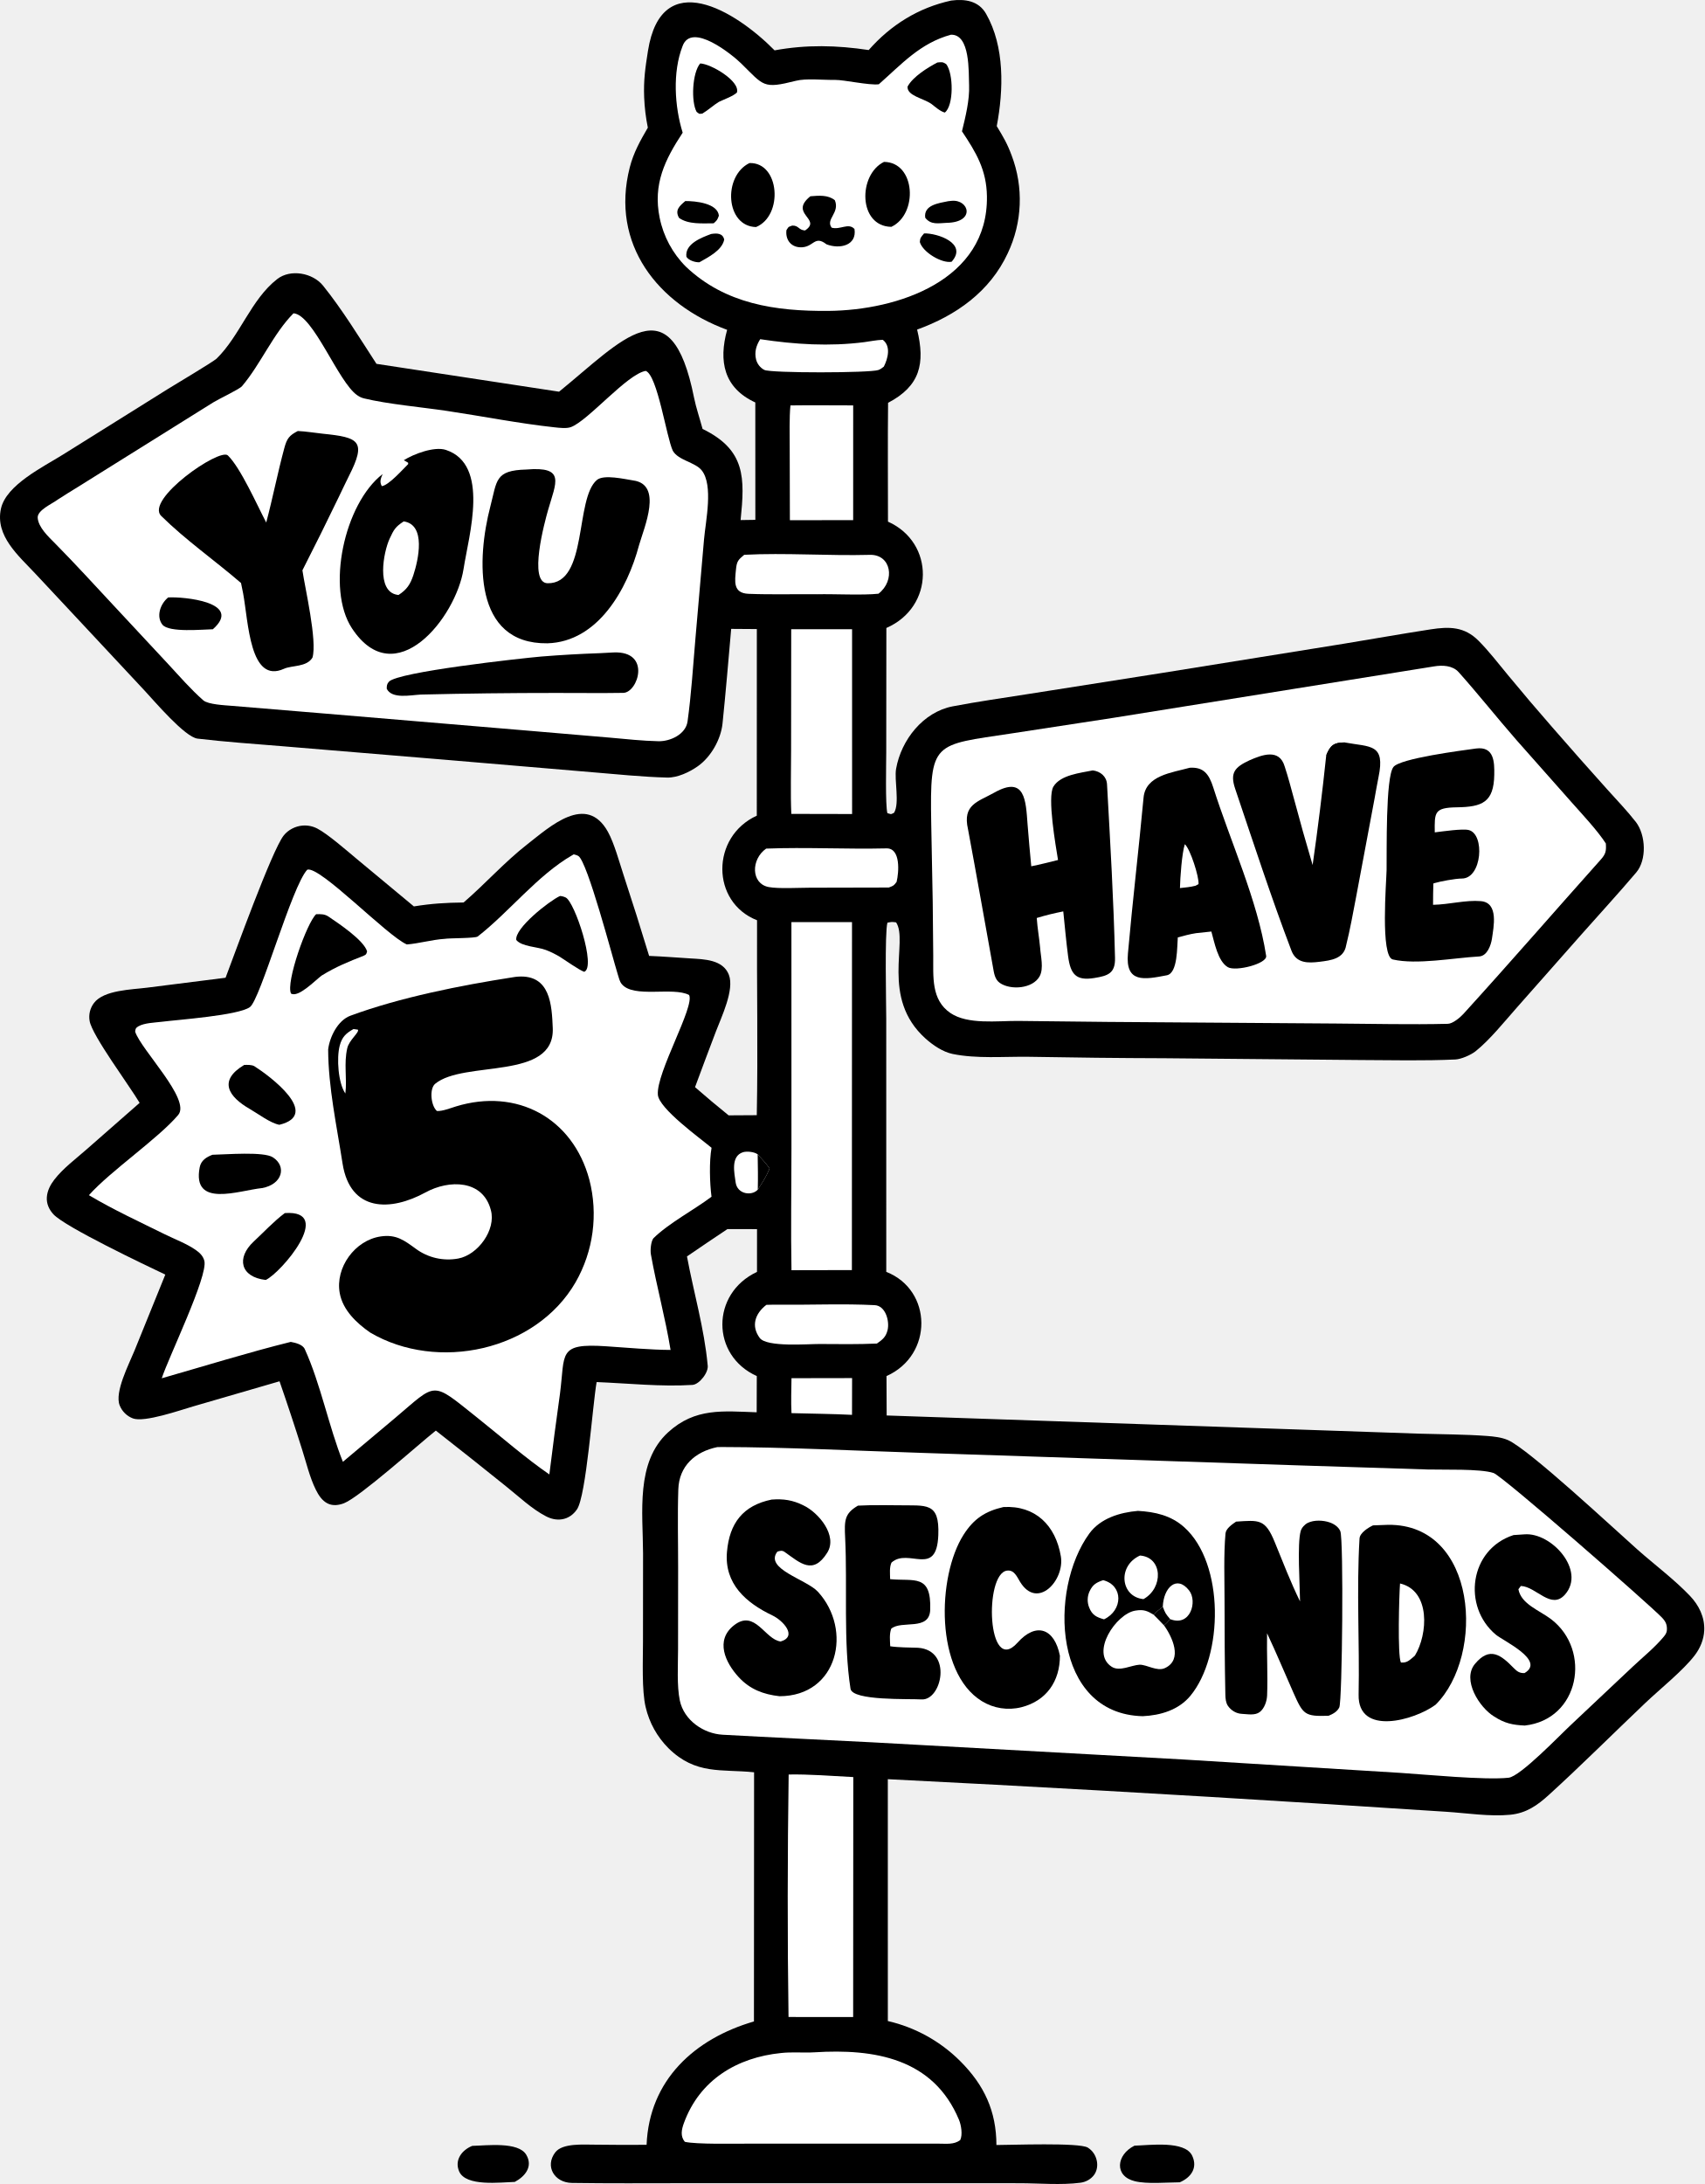
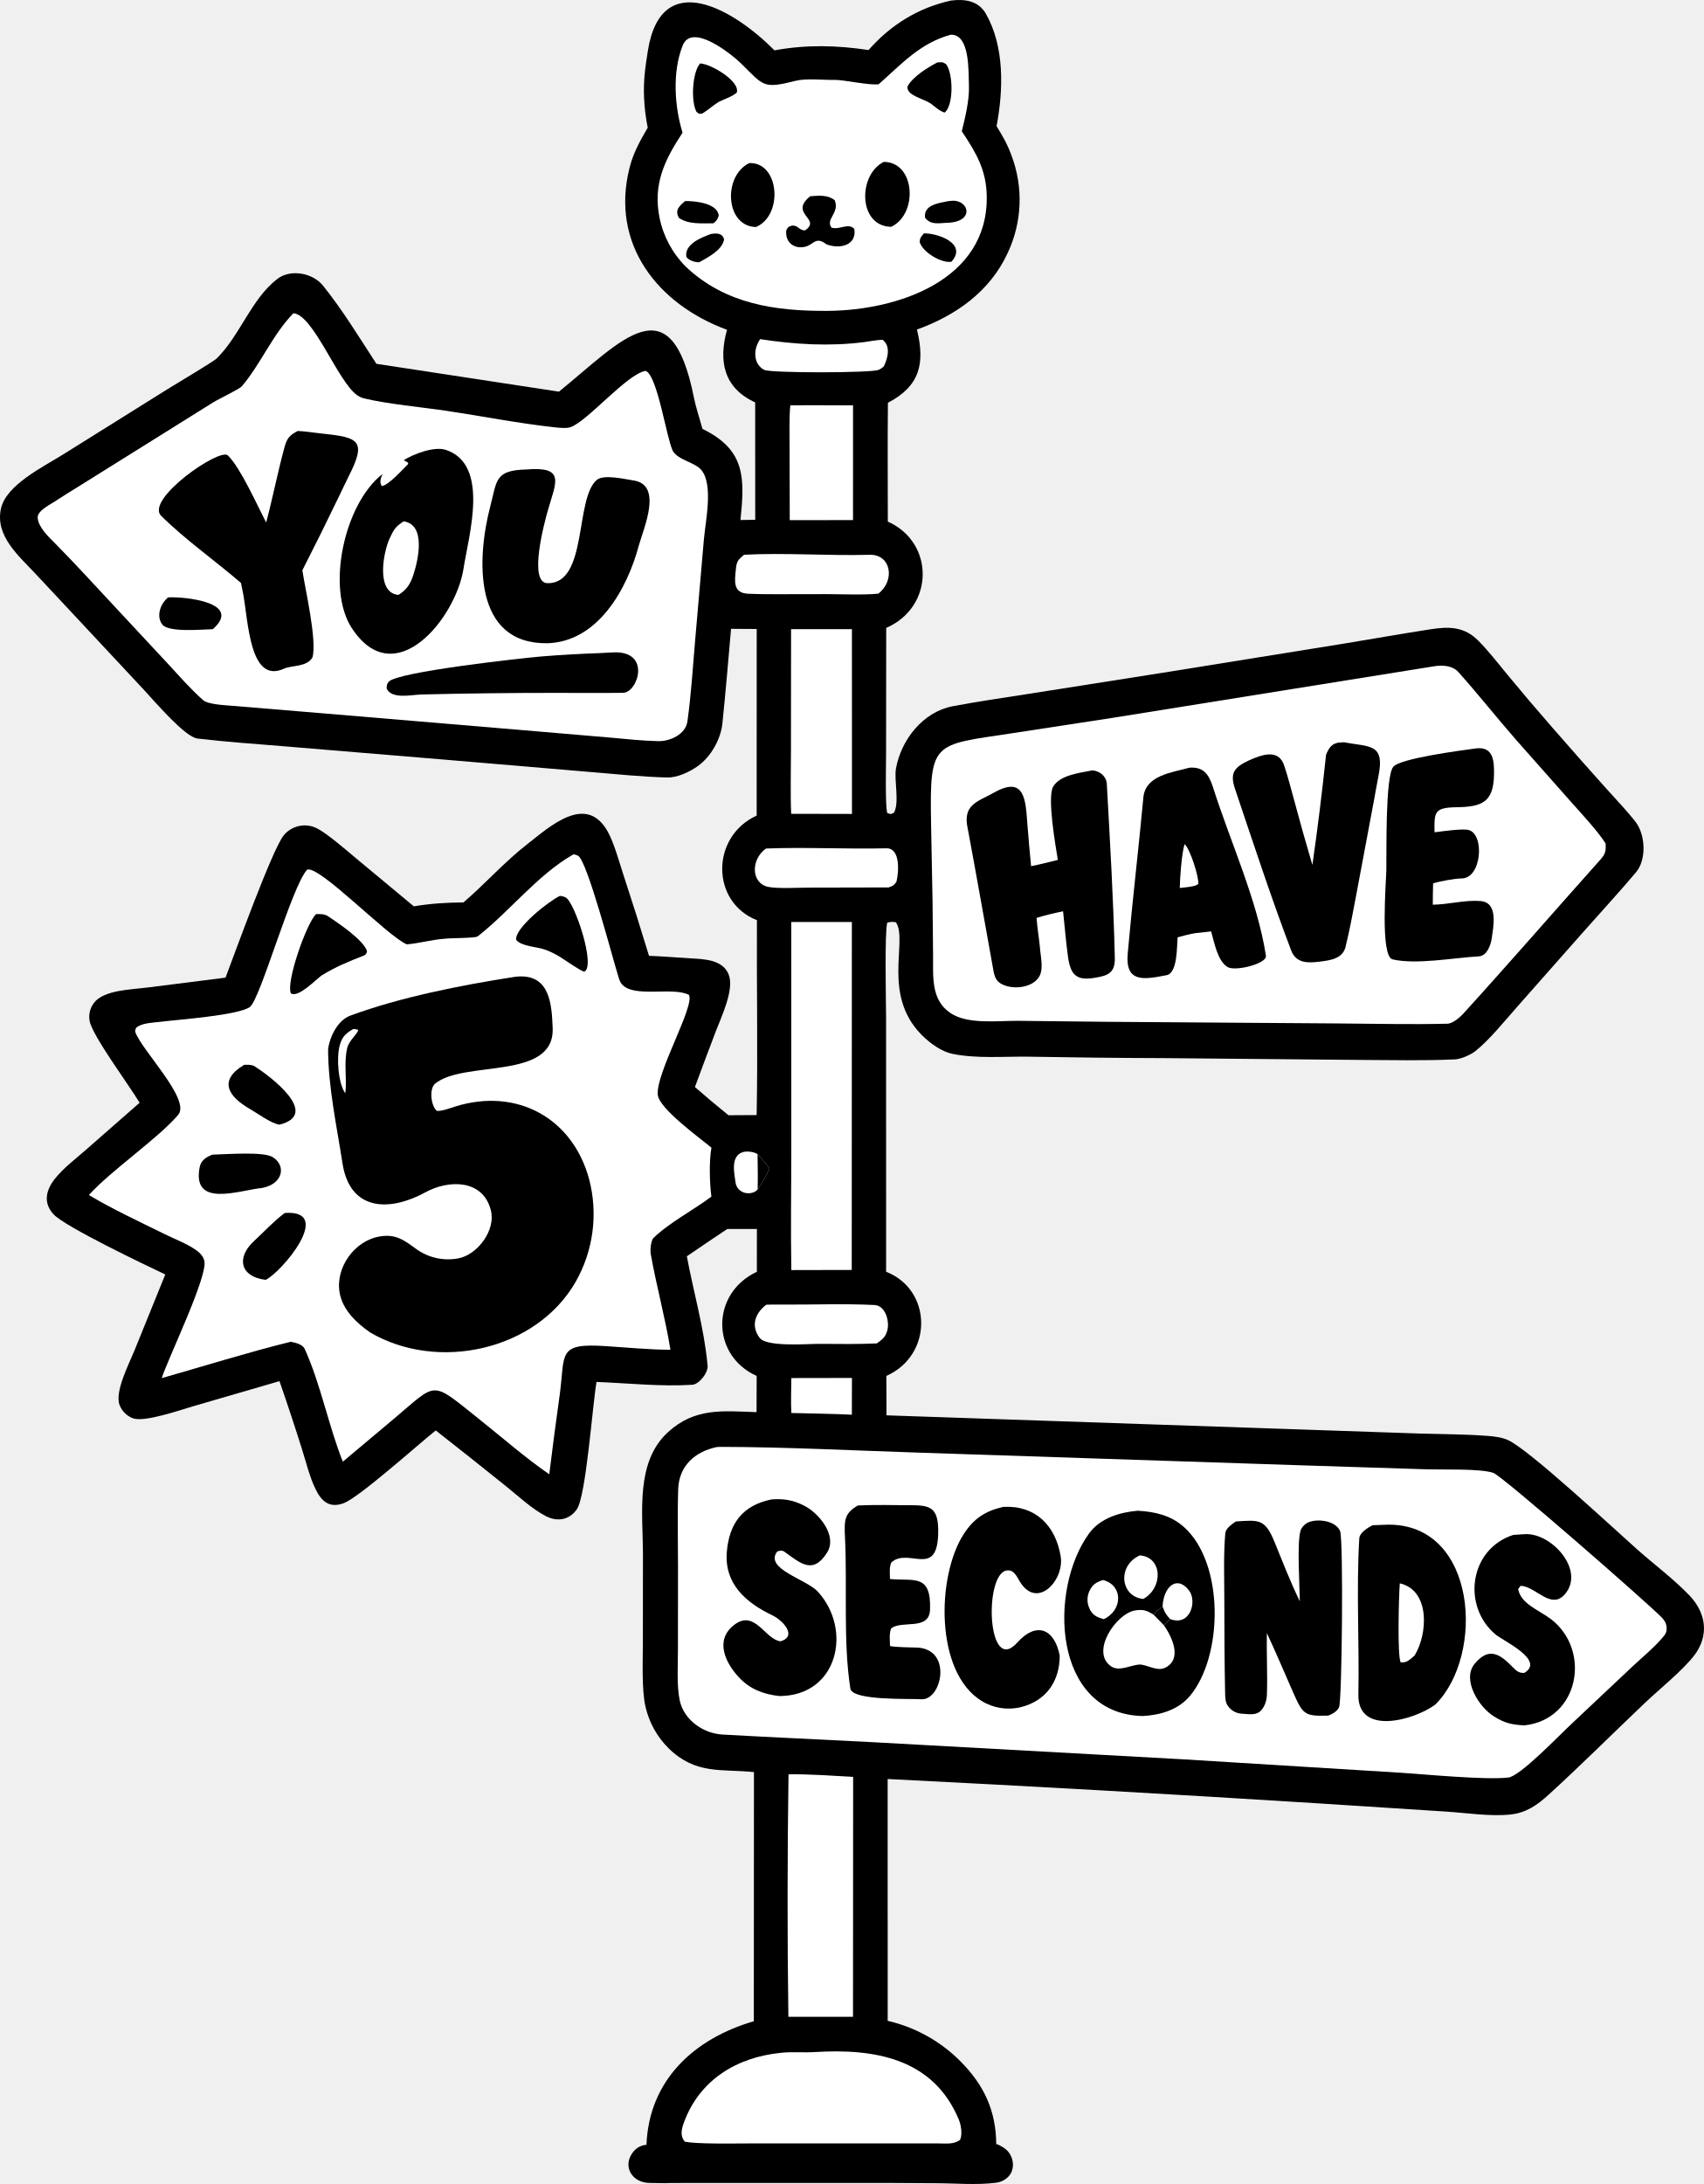
- <svg xmlns="http://www.w3.org/2000/svg" preserveAspectRatio="none" overflow="visible" style="display: block;" width="162.651" height="208.403" viewBox="0 0 162.651 208.403" fill="none">
+ <svg xmlns="http://www.w3.org/2000/svg" preserveAspectRatio="none" overflow="visible" style="display: block;" width="162.651" height="208.424" viewBox="0 0 162.651 208.424" fill="none">
  <g id="Group 2147237937">
-     <path id="Vector" d="M90.774 0.055C92.063 -0.115 93.387 0.056 94.105 1.311C95.899 4.445 95.783 8.584 95.127 12.036C95.748 13.061 96.129 13.696 96.551 14.838C97.701 17.865 97.568 21.23 96.181 24.157C94.48 27.831 91.236 30.107 87.527 31.45C88.313 34.69 87.818 36.836 84.756 38.438C84.714 42.191 84.748 46.017 84.746 49.776C89.219 51.77 89.204 57.917 84.592 59.923L84.58 71.798C84.578 72.835 84.486 76.819 84.688 77.591C85.141 77.71 84.938 77.738 85.325 77.558C85.88 76.662 85.331 74.431 85.522 73.355C86.009 70.609 88.097 67.942 90.925 67.401C93.273 66.952 95.67 66.612 98.031 66.241L110.93 64.212L128.205 61.434C130.985 60.98 133.748 60.485 136.541 60.055C138.311 59.782 139.756 59.783 141.106 61.139C142.109 62.146 143.007 63.323 143.916 64.419C145.301 66.098 146.711 67.756 148.144 69.394C149.872 71.38 151.615 73.353 153.375 75.31C154.28 76.319 155.311 77.391 156.132 78.447C157.077 79.695 157.176 82.051 156.157 83.254C154.46 85.257 152.656 87.213 150.918 89.18L144.75 96.162C143.589 97.475 142.163 99.251 140.82 100.318C140.384 100.663 139.452 101.074 138.889 101.099C135.916 101.235 132.82 101.164 129.838 101.15L111.128 100.979C106.785 100.966 102.444 100.919 98.103 100.84C95.77 100.814 93.2 101.039 90.921 100.572C89.986 100.381 89.035 99.733 88.334 99.104C83.993 95.207 86.725 89.814 85.521 88.015C85.121 87.959 85.097 87.967 84.694 88.043C84.424 88.943 84.579 95.838 84.58 97.208L84.583 121.365C89.002 123.095 89.087 129.314 84.605 131.309L84.621 135.069L124.663 136.434L135.457 136.805C137.606 136.871 139.786 136.865 141.929 137.025C142.583 137.074 143.296 137.151 143.904 137.412C145.897 138.267 154.219 146.047 156.295 147.882C157.927 149.323 159.783 150.709 161.28 152.276C162.14 153.174 162.707 154.318 162.647 155.584C162.606 156.459 162.258 157.279 161.73 157.969C160.628 159.41 158.421 161.176 157.03 162.497C153.96 165.412 150.955 168.421 147.826 171.268C146.718 172.276 145.669 173.014 144.142 173.167C142.202 173.361 139.956 173.007 138.002 172.882L125.792 172.096C112.11 171.234 98.423 170.46 84.731 169.774L84.733 192.852C87.348 193.455 89.741 194.78 91.64 196.677C93.938 198.969 95.087 201.456 95.096 204.683C96.434 204.686 103.019 204.429 103.817 204.93C104.284 205.223 104.578 205.676 104.682 206.217C104.767 206.661 104.694 207.14 104.431 207.514C104.132 207.941 103.631 208.214 103.122 208.28C101.275 208.523 99.157 208.329 97.288 208.328L84.923 208.324L65.152 208.326C61.63 208.329 58.106 208.354 54.585 208.301C52.905 208.277 51.981 206.714 52.989 205.388C53.68 204.477 55.712 204.655 56.742 204.649C58.359 204.671 60.05 204.676 61.709 204.664C61.96 198.489 66.278 194.543 71.955 192.892L71.968 169.116C68.866 168.792 66.408 169.391 63.799 166.821C62.722 165.746 61.968 164.39 61.622 162.908C61.239 161.314 61.364 158.454 61.365 156.699L61.372 148.212C61.358 144.34 60.646 139.525 63.763 136.675C66.344 134.314 69.009 134.657 72.216 134.765L72.227 131.307C67.854 129.349 67.832 123.436 72.246 121.368L72.249 117.287L69.422 117.284C68.137 118.127 66.839 119.028 65.563 119.891C66.202 123.326 67.215 126.767 67.534 130.237C67.677 130.927 66.745 132.108 66.088 132.151C63.132 132.343 59.907 131.998 56.94 131.88C56.552 134.105 55.948 142.73 55.066 144.026C54.724 144.528 54.231 144.885 53.623 144.976C53.082 145.057 52.577 144.931 52.097 144.682C50.755 143.989 49.519 142.807 48.337 141.864C46.102 140.064 43.855 138.28 41.595 136.51C39.93 137.838 34.319 142.863 32.837 143.44C32.338 143.634 31.771 143.712 31.275 143.468C30.742 143.206 30.398 142.67 30.142 142.154C29.555 140.973 29.23 139.564 28.826 138.301C28.142 136.126 27.425 133.96 26.678 131.806L18.432 134.203C17.193 134.563 13.776 135.761 12.681 135.347C12.107 135.129 11.651 134.679 11.424 134.11C10.909 132.848 12.316 130.164 12.836 128.88L15.777 121.625C13.903 120.741 6.188 117.068 5.096 115.868C4.682 115.414 4.43 114.87 4.47 114.248C4.509 113.622 4.812 113.044 5.19 112.557C6.019 111.487 7.217 110.595 8.234 109.703L13.325 105.237C12.364 103.61 8.792 98.819 8.554 97.425C8.445 96.815 8.599 96.188 8.977 95.698C9.919 94.464 12.589 94.434 14.071 94.242L21.528 93.299C22.4 91.007 25.942 81.181 27.066 79.738C27.492 79.192 28.172 78.841 28.859 78.78C29.349 78.737 29.842 78.835 30.28 79.062C31.257 79.561 33.127 81.193 34.035 81.951L39.5 86.492C41.215 86.215 42.518 86.141 44.245 86.118C46.309 84.342 48.164 82.247 50.334 80.558C52.475 78.893 55.96 75.659 58.02 79.376C58.612 80.444 59.113 82.28 59.501 83.463C60.347 86.037 61.164 88.622 61.95 91.215C63.267 91.267 64.606 91.377 65.916 91.457C67.216 91.535 69.007 91.567 69.564 93.024C70.109 94.452 68.845 97.054 68.32 98.438C67.648 100.202 66.986 101.969 66.332 103.739C67.382 104.657 68.451 105.554 69.537 106.43L72.225 106.414C72.346 100.315 72.218 93.946 72.251 87.814C67.844 86.086 67.833 79.844 72.227 77.834L72.231 60.027L69.782 60.01C69.52 63.001 69.264 66.055 68.957 69.033C68.799 70.562 67.847 72.233 66.601 73.114C65.81 73.673 64.661 74.222 63.667 74.197C61.347 74.138 58.855 73.882 56.538 73.689L42.395 72.49L26.947 71.206C24.3 70.989 21.468 70.793 18.852 70.481C17.645 70.337 14.736 66.904 13.81 65.912L7.911 59.593L3.38 54.746C1.78 53.034 -0.485 51.139 0.092 48.534C0.595 46.264 4.125 44.558 6.001 43.383L16.029 37.115C16.733 36.677 20.311 34.548 20.668 34.224C22.908 32.039 23.957 28.573 26.455 26.631C27.718 25.647 29.843 26.029 30.835 27.262C32.687 29.565 34.307 32.224 35.929 34.719L53.356 37.377C59.361 32.496 64.04 26.867 66.242 37.968C66.417 38.851 66.812 40.034 67.052 40.931C71.172 42.937 71.09 45.603 70.682 49.626L72.089 49.605L72.085 38.404C69.076 37.02 68.566 34.468 69.396 31.473C62.797 29.047 58.227 23.311 60.102 15.977C60.464 14.56 61.102 13.43 61.828 12.181C61.633 11.226 61.515 10.256 61.477 9.282C61.414 7.619 61.584 6.481 61.84 4.857C63.128 -3.281 70.189 1.015 73.924 4.805C76.987 4.245 79.85 4.318 82.907 4.775C85.01 2.382 87.659 0.735 90.774 0.055Z" fill="black" />
+     <path id="Vector" d="M90.774 0.055C92.063 -0.115 93.387 0.056 94.105 1.311C95.899 4.445 95.783 8.584 95.127 12.036C95.748 13.061 96.129 13.696 96.551 14.838C97.701 17.865 97.568 21.23 96.181 24.157C94.48 27.831 91.236 30.107 87.527 31.45C88.313 34.69 87.818 36.836 84.756 38.438C84.714 42.191 84.748 46.017 84.746 49.776C89.219 51.77 89.204 57.917 84.592 59.923L84.58 71.798C84.578 72.835 84.486 76.819 84.688 77.591C85.141 77.71 84.938 77.738 85.325 77.558C85.88 76.662 85.331 74.431 85.522 73.355C86.009 70.609 88.097 67.942 90.925 67.401C93.273 66.952 95.67 66.612 98.031 66.241L110.93 64.212L128.205 61.434C130.985 60.98 133.748 60.485 136.541 60.055C138.311 59.782 139.756 59.783 141.106 61.139C142.109 62.146 143.007 63.323 143.916 64.419C145.301 66.098 146.711 67.756 148.144 69.394C149.872 71.38 151.615 73.353 153.375 75.31C154.28 76.319 155.311 77.391 156.132 78.447C157.077 79.695 157.176 82.051 156.157 83.254C154.46 85.257 152.656 87.213 150.918 89.18L144.75 96.162C143.589 97.475 142.163 99.251 140.82 100.318C140.384 100.663 139.452 101.074 138.889 101.099C135.916 101.235 132.82 101.164 129.838 101.15L111.128 100.979C106.785 100.966 102.444 100.919 98.103 100.84C95.77 100.814 93.2 101.039 90.921 100.572C89.986 100.381 89.035 99.733 88.334 99.104C83.993 95.207 86.725 89.814 85.521 88.015C85.121 87.959 85.097 87.967 84.694 88.043C84.424 88.943 84.579 95.838 84.58 97.208L84.583 121.365C89.002 123.095 89.087 129.314 84.605 131.309L84.621 135.069L124.663 136.435L135.457 136.805C137.606 136.871 139.786 136.865 141.929 137.025C142.583 137.074 143.296 137.151 143.904 137.412C145.897 138.267 154.219 146.047 156.295 147.882C157.927 149.323 159.783 150.709 161.28 152.276C162.14 153.174 162.707 154.318 162.647 155.584C162.606 156.459 162.258 157.279 161.73 157.969C160.628 159.41 158.421 161.176 157.03 162.497C153.96 165.412 150.955 168.421 147.826 171.268C146.718 172.276 145.669 173.014 144.142 173.167C142.202 173.361 139.956 173.007 138.002 172.882L125.792 172.096C112.11 171.234 98.423 170.46 84.731 169.774L84.733 192.852C87.348 193.455 89.741 194.78 91.64 196.677C93.938 198.969 95.087 201.456 95.096 204.683C95.096 204.683 94.993 204.45 95.79 204.951C96.257 205.244 96.552 205.697 96.656 206.238C96.741 206.682 96.667 207.161 96.405 207.535C96.106 207.962 95.605 208.235 95.096 208.301C93.248 208.544 91.131 208.35 89.261 208.349L84.923 208.324L65.152 208.326C61.63 208.329 65.521 208.376 62 208.324C60.32 208.299 59.396 206.737 60.403 205.41C61.095 204.499 61.971 204.67 63 204.664C64.617 204.686 61.206 204.683 61.709 204.664C61.96 198.489 66.278 194.543 71.955 192.892L71.968 169.116C68.866 168.792 66.408 169.391 63.799 166.821C62.722 165.746 61.968 164.39 61.622 162.908C61.239 161.314 61.364 158.454 61.365 156.699L61.372 148.212C61.358 144.34 60.646 139.525 63.763 136.675C66.344 134.314 69.009 134.657 72.216 134.765L72.227 131.307C67.854 129.349 67.832 123.436 72.246 121.368L72.249 117.287L69.422 117.284C68.137 118.127 66.839 119.028 65.563 119.891C66.202 123.326 67.215 126.767 67.534 130.237C67.677 130.927 66.745 132.108 66.088 132.151C63.132 132.343 59.907 131.998 56.94 131.88C56.552 134.105 55.948 142.73 55.066 144.026C54.724 144.528 54.231 144.885 53.623 144.976C53.082 145.057 52.577 144.931 52.097 144.682C50.755 143.989 49.519 142.807 48.337 141.864C46.102 140.064 43.855 138.28 41.595 136.51C39.93 137.838 34.319 142.863 32.837 143.44C32.338 143.634 31.771 143.712 31.275 143.468C30.742 143.206 30.398 142.67 30.142 142.154C29.555 140.973 29.23 139.564 28.826 138.301C28.142 136.126 27.425 133.96 26.678 131.806L18.432 134.203C17.193 134.563 13.776 135.761 12.681 135.347C12.107 135.129 11.651 134.679 11.424 134.11C10.909 132.848 12.316 130.164 12.836 128.88L15.777 121.625C13.903 120.741 6.188 117.068 5.096 115.868C4.682 115.414 4.43 114.87 4.47 114.248C4.509 113.622 4.812 113.044 5.19 112.557C6.019 111.487 7.217 110.595 8.234 109.703L13.325 105.237C12.364 103.61 8.792 98.819 8.554 97.425C8.445 96.815 8.599 96.188 8.977 95.698C9.919 94.464 12.589 94.434 14.071 94.242L21.528 93.299C22.4 91.007 25.942 81.181 27.066 79.738C27.492 79.192 28.172 78.841 28.859 78.78C29.349 78.737 29.842 78.835 30.28 79.062C31.257 79.561 33.127 81.193 34.035 81.951L39.5 86.492C41.215 86.215 42.518 86.141 44.245 86.118C46.309 84.342 48.164 82.247 50.334 80.558C52.474 78.893 55.96 75.659 58.02 79.376C58.612 80.444 59.113 82.28 59.501 83.463C60.347 86.037 61.164 88.622 61.95 91.215C63.267 91.267 64.606 91.377 65.916 91.457C67.216 91.535 69.007 91.567 69.564 93.024C70.109 94.452 68.845 97.054 68.32 98.438C67.648 100.202 66.986 101.969 66.332 103.739C67.382 104.657 68.451 105.554 69.537 106.43L72.225 106.414C72.346 100.315 72.218 93.946 72.251 87.814C67.844 86.086 67.833 79.844 72.227 77.834L72.231 60.027L69.782 60.01C69.52 63.001 69.264 66.055 68.957 69.033C68.799 70.562 67.847 72.233 66.601 73.114C65.81 73.673 64.661 74.222 63.667 74.197C61.347 74.138 58.855 73.882 56.538 73.689L42.395 72.49L26.947 71.206C24.3 70.989 21.468 70.793 18.852 70.481C17.645 70.337 14.736 66.904 13.81 65.912L7.911 59.593L3.38 54.746C1.78 53.034 -0.485 51.139 0.092 48.534C0.595 46.264 4.125 44.558 6.001 43.383L16.029 37.115C16.733 36.677 20.311 34.548 20.668 34.224C22.908 32.039 23.957 28.573 26.455 26.631C27.718 25.647 29.843 26.029 30.835 27.262C32.687 29.565 34.307 32.224 35.929 34.719L53.356 37.377C59.361 32.496 64.04 26.867 66.242 37.968C66.417 38.851 66.812 40.034 67.052 40.931C71.172 42.937 71.09 45.603 70.682 49.626L72.089 49.605L72.085 38.404C69.076 37.02 68.566 34.468 69.396 31.473C62.797 29.047 58.227 23.311 60.102 15.977C60.464 14.56 61.102 13.43 61.828 12.181C61.633 11.226 61.515 10.256 61.477 9.282C61.414 7.619 61.584 6.481 61.84 4.857C63.128 -3.281 70.189 1.015 73.924 4.805C76.987 4.245 79.85 4.318 82.907 4.775C85.01 2.382 87.659 0.735 90.774 0.055Z" fill="black" />
    <path id="Vector_2" d="M68.45 138.088C68.594 138.082 68.74 138.079 68.885 138.079C74.945 138.088 81.786 138.44 87.903 138.635L124.153 139.837L136.248 140.222C137.724 140.266 141.274 140.136 142.539 140.557C143.402 140.844 157.285 152.988 158.602 154.342C158.954 154.704 159.116 155.03 159.083 155.542C159.063 155.849 158.915 156.023 158.724 156.25C157.879 157.251 156.794 158.124 155.838 159.024L150.052 164.473C148.875 165.561 145.113 169.511 143.973 169.636C141.74 169.881 135.987 169.324 133.684 169.175L112.967 167.897L83.262 166.258C78.496 166.007 73.739 165.8 68.963 165.532C67.142 165.431 65.278 164.151 64.882 162.273C64.586 160.872 64.711 158.873 64.712 157.387L64.719 149.602C64.722 147.156 64.654 144.548 64.737 142.112C64.813 139.905 66.314 138.534 68.45 138.088Z" fill="white" />
    <path id="Vector_3" d="M108.603 144.172C110.218 144.264 111.758 144.597 113.029 145.741C116.868 149.194 116.771 158.005 113.602 161.825C112.478 163.179 110.748 163.684 109.056 163.764C100.458 163.553 100.056 151.692 103.963 146.332C105.025 144.878 106.878 144.319 108.603 144.172Z" fill="black" />
    <path id="Vector_4" d="M111.083 155.078C111.85 156.158 112.934 158.37 111.167 159.178C110.427 159.516 109.475 158.848 108.768 158.85C107.963 158.89 106.858 159.539 106.097 159.046C104.027 157.709 106.512 153.993 108.347 153.69C109.168 153.554 109.496 153.718 110.123 154.092C110.433 154.408 110.789 154.756 111.083 155.078Z" fill="white" />
    <path id="Vector_5" d="M108.798 148.433C110.973 148.593 111.057 151.518 109.131 152.592C106.942 152.38 106.615 149.425 108.798 148.433Z" fill="white" />
    <path id="Vector_6" d="M110.976 153.319C111.036 151.503 112.304 150.251 113.489 151.77C114.301 152.811 113.608 155.265 111.676 154.502C111.487 154.714 111.322 154.934 111.08 155.078C110.786 154.756 110.43 154.408 110.12 154.092C110.368 153.769 110.657 153.572 110.976 153.319Z" fill="white" />
    <path id="Vector_7" d="M110.12 154.092C110.368 153.769 110.657 153.572 110.976 153.319C111.207 153.936 111.252 154.001 111.676 154.502C111.487 154.714 111.322 154.934 111.08 155.078C110.786 154.756 110.43 154.408 110.12 154.092Z" fill="black" />
    <path id="Vector_8" d="M105.284 150.785C107.227 151.282 107.177 153.663 105.364 154.521C104.649 154.317 104.231 154.121 103.944 153.384C103.745 152.883 103.762 152.321 103.992 151.833C104.294 151.194 104.65 150.995 105.284 150.785Z" fill="white" />
    <path id="Vector_9" d="M117.97 145.197C120.153 145.055 120.745 144.917 121.654 147.143C122.415 149 123.185 151.01 124.073 152.81C124.056 151.237 123.792 147.314 124.135 146.099C124.225 145.779 124.521 145.459 124.815 145.315C125.416 145.024 126.273 145.058 126.892 145.27C127.304 145.41 127.744 145.69 127.916 146.11C128.248 146.924 128.103 162.317 127.819 162.921C127.62 163.341 127.203 163.555 126.796 163.723C124.512 163.798 124.373 163.619 123.439 161.519C122.603 159.641 121.805 157.708 120.926 155.85C120.887 157.818 121.003 159.819 120.93 161.782C120.911 162.307 120.685 163.01 120.24 163.357C119.773 163.721 119.075 163.566 118.509 163.539C117.981 163.514 117.491 163.213 117.192 162.78C116.989 162.485 116.953 162.08 116.945 161.707C116.882 158.695 116.869 155.749 116.867 152.727C116.866 150.715 116.778 148.324 116.959 146.325C117.001 145.853 117.604 145.446 117.97 145.197Z" fill="black" />
    <path id="Vector_10" d="M131.037 145.555C131.515 145.53 131.992 145.513 132.471 145.503C141.003 145.398 141.76 157.958 137.01 162.668C135.002 164.157 129.583 165.69 129.663 161.708C129.762 156.764 129.455 151.74 129.75 146.81C129.783 146.259 130.609 145.754 131.037 145.555Z" fill="black" />
    <path id="Vector_11" d="M133.616 151.1C136.544 151.781 136.28 155.948 135.036 157.981C134.96 158.05 134.882 158.119 134.804 158.186C134.4 158.529 134.191 158.677 133.698 158.639C133.365 157.985 133.53 152.159 133.616 151.1Z" fill="white" />
    <path id="Vector_12" d="M95.76 143.807C98.802 143.632 100.75 145.55 101.245 148.513C101.626 150.786 99.018 153.654 97.354 150.946C97.06 150.467 96.793 149.775 96.101 149.873C93.907 150.184 94.217 159.959 97.097 156.762C98.884 154.749 100.64 155.377 101.155 157.994C101.162 160.42 99.869 162.302 97.485 162.906C96.193 163.234 94.822 163.022 93.689 162.319C89.22 159.553 89.419 150.441 91.959 146.452C92.936 144.918 94.031 144.204 95.76 143.807Z" fill="black" />
    <path id="Vector_13" d="M73.64 143.094C74.765 143.01 75.647 143.134 76.676 143.647C78.128 144.336 79.97 146.536 78.95 148.162C77.581 150.343 76.365 149.136 74.87 148.083C74.639 147.921 74.423 147.988 74.19 148.062C72.917 149.711 76.978 150.709 78.061 151.89C81.388 155.517 79.991 161.847 74.394 161.858C72.859 161.686 71.57 161.202 70.494 160.032C69.223 158.652 68.223 156.517 70.055 155.087C72.062 153.519 73.002 156.457 74.507 156.635C76.154 156.143 74.703 154.62 73.729 154.155C71.192 152.947 69.116 151.131 69.38 148.084C69.616 145.354 70.903 143.654 73.64 143.094Z" fill="black" />
    <path id="Vector_14" d="M81.881 143.672C82.24 143.653 82.599 143.641 82.958 143.634C83.844 143.618 84.872 143.627 85.719 143.638C88.4 143.689 89.675 143.283 89.55 146.485C89.39 150.591 86.698 147.649 85.081 149.107C84.872 149.572 84.944 150.157 84.953 150.687C87.25 150.91 88.893 150.151 88.777 153.61C88.707 155.675 86.039 154.575 85.056 155.416C84.866 155.944 84.941 156.515 84.96 157.091C85.688 157.207 86.849 157.211 87.616 157.235C90.941 157.469 89.878 162.283 87.948 162.163C86.739 162.088 81.355 162.309 81.171 161.145C80.473 156.722 80.883 151.301 80.66 146.771C80.575 145.045 80.599 144.432 81.881 143.672Z" fill="black" />
    <path id="Vector_15" d="M144.45 146.48C144.801 146.449 145.099 146.443 145.498 146.411C148.063 146.209 151.369 149.861 149.365 152.15C148.036 153.667 146.613 151.391 145.147 151.337L144.913 151.652C145.179 153.079 146.92 153.657 148.039 154.513C151.924 157.485 150.742 164.079 145.52 164.656C144.361 164.601 143.611 164.449 142.593 163.792C141.186 162.934 139.507 160.292 140.764 158.777C142.188 157.058 143.27 157.942 144.465 159.167C144.792 159.503 145.04 159.67 145.497 159.649C147.535 158.45 143.485 156.592 142.756 155.982C139.55 153.299 140.227 147.847 144.45 146.48Z" fill="black" />
    <path id="Vector_16" d="M54.759 81.523C54.899 81.563 55.081 81.605 55.202 81.684C56.07 82.245 58.435 91.285 58.963 92.993C59.053 93.285 59.135 93.648 59.328 93.89C60.446 95.288 64.22 94.132 65.764 94.944C66.342 96.01 62.609 102.372 62.786 104.47C62.898 105.794 66.823 108.615 67.909 109.525C67.677 110.834 67.733 112.877 67.905 114.195C66.279 115.427 63.8 116.729 62.35 118.17C62.111 118.499 62.053 119.327 62.12 119.701C62.664 122.751 63.501 125.751 63.997 128.814C62.148 128.808 59.724 128.592 57.854 128.466C53.194 128.153 53.948 129.138 53.443 132.991C53.083 135.555 52.745 138.123 52.429 140.693C50.248 139.205 47.733 137.019 45.643 135.355C41.071 131.714 41.793 131.872 37.603 135.395L32.725 139.489C31.388 136.166 30.595 132.036 29.085 128.733C28.882 128.289 28.198 128.131 27.749 128.047C23.787 129.027 19.391 130.389 15.437 131.519C16.069 129.56 19.866 121.764 19.504 120.318C19.387 119.856 19.066 119.542 18.685 119.277C17.81 118.668 16.67 118.245 15.709 117.77C13.295 116.577 10.799 115.426 8.485 114.047C10.566 111.719 15.11 108.635 17.009 106.39C18.245 104.929 13.463 100.182 12.899 98.445C12.93 98.163 12.955 98.076 13.213 97.931C13.792 97.605 14.744 97.585 15.396 97.504C17.04 97.298 22.72 96.899 23.845 96.104C24.85 95.395 27.84 84.573 29.325 82.988C30.531 82.607 36.919 89.29 38.825 90.121C39.909 90.047 41.272 89.659 42.422 89.589C42.882 89.508 45.357 89.543 45.589 89.364C48.585 87.035 51.305 83.513 54.62 81.602L54.759 81.523Z" fill="white" />
    <path id="Vector_17" d="M48.945 93.254C49.11 93.225 49.277 93.204 49.444 93.192C52.524 92.989 52.665 95.907 52.754 98.102C52.959 103.146 44.277 101.145 41.533 103.417C40.961 103.89 41.119 105.506 41.696 106.014C42.218 106.05 42.996 105.737 43.514 105.579C49.325 103.796 54.664 106.673 56.245 112.566C57.103 115.878 56.631 119.395 54.929 122.364C51.135 128.919 41.742 130.922 35.335 127.159C34.045 126.266 32.721 125.026 32.424 123.396C31.978 120.953 33.873 118.35 36.325 117.985C37.813 117.763 38.58 118.358 39.689 119.165C40.851 120.021 42.315 120.356 43.733 120.092C45.613 119.747 47.366 117.34 46.845 115.469C46.093 112.559 42.869 112.546 40.603 113.787C37.296 115.597 33.422 115.687 32.692 111.02C32.139 107.44 31.331 103.76 31.319 100.134C31.467 98.948 32.234 97.368 33.437 96.924C38.179 95.173 43.979 94.025 48.945 93.254Z" fill="black" />
    <path id="Vector_18" d="M33.737 98.194L34.159 98.254C34.309 98.522 33.324 99.232 33.143 100.016C32.799 101.507 33.136 102.867 32.961 104.344C32.276 103.365 32.108 100.964 32.422 99.778C32.644 98.945 33.022 98.595 33.737 98.194Z" fill="white" />
    <path id="Vector_19" d="M30.172 87.237C30.607 87.224 30.981 87.212 31.349 87.461C32.324 88.121 34.722 89.719 35.035 90.782C34.97 90.996 34.975 91.091 34.727 91.189C33.235 91.782 32.074 92.241 30.691 93.095C30.056 93.573 28.468 95.229 27.773 94.805C27.26 93.755 29.278 88.057 30.172 87.237Z" fill="black" />
    <path id="Vector_20" d="M53.446 85.497C53.636 85.51 53.821 85.56 53.992 85.644C54.846 86.055 56.927 92.312 55.753 92.733C55.228 92.539 54.005 91.661 53.43 91.302C52.92 91.009 52.638 90.858 52.094 90.649C51.275 90.335 49.808 90.341 49.274 89.698C49.093 88.586 52.402 85.98 53.446 85.497Z" fill="black" />
    <path id="Vector_21" d="M20.275 110.191C21.599 110.166 25.151 109.863 26.043 110.434C27.381 111.293 26.958 113.018 25.01 113.369C22.803 113.595 18.297 115.311 19.06 111.381C19.188 110.723 19.707 110.409 20.275 110.191Z" fill="black" />
    <path id="Vector_22" d="M27.183 115.755C31.982 115.422 26.811 121.472 25.36 122.138C22.938 121.859 22.534 120.036 24.212 118.472C25.174 117.577 26.131 116.54 27.183 115.755Z" fill="black" />
    <path id="Vector_23" d="M23.304 101.62C23.599 101.61 24.037 101.589 24.295 101.752C25.741 102.67 30.683 106.348 26.664 107.33C25.814 107.181 24.637 106.279 23.861 105.835C21.796 104.651 20.798 103.115 23.304 101.62Z" fill="black" />
    <path id="Vector_24" d="M136.845 63.592C137.656 63.453 138.634 63.494 139.211 64.139C141.096 66.249 142.861 68.481 144.724 70.613L150.008 76.579C151.012 77.711 152.465 79.259 153.258 80.487C153.303 81.189 153.261 81.478 152.777 82.02C148.396 86.923 144.082 91.896 139.658 96.757C139.349 97.097 138.645 97.684 138.18 97.695C134.627 97.781 131.056 97.692 127.497 97.668L105.671 97.513L97.131 97.419C95.171 97.409 92.36 97.785 90.711 96.669C88.849 95.408 89.081 93.181 89.066 91.214L89.017 86.082L88.874 78.557C88.731 70.672 89.068 71.124 96.559 69.983L106.189 68.508L136.845 63.592Z" fill="white" />
    <path id="Vector_25" d="M104.291 73.514C105.012 73.602 105.61 74.08 105.652 74.842C105.957 80.352 106.285 85.879 106.414 91.395C106.458 92.888 105.723 93.116 104.441 93.324C102.701 93.607 102.17 92.983 101.937 91.249C101.752 89.854 101.624 88.387 101.476 86.968C100.528 87.159 99.872 87.319 98.945 87.596C99.005 88.533 99.179 89.477 99.264 90.398C99.313 91.213 99.636 92.41 99.218 93.164C98.564 94.345 96.468 94.51 95.43 93.8C94.932 93.46 94.865 92.832 94.77 92.306C93.976 87.913 93.203 83.513 92.385 79.127C91.841 76.764 93.317 76.519 94.914 75.623C97.847 73.98 97.901 76.418 98.067 78.642C98.164 79.939 98.302 81.379 98.421 82.663C99.283 82.49 100.123 82.275 100.975 82.063C100.758 80.709 99.933 76.053 100.535 75.06C101.218 73.934 103.118 73.757 104.291 73.514Z" fill="black" />
    <path id="Vector_26" d="M113.548 73.261C114.839 73.18 115.37 73.816 115.794 75.152C117.429 80.309 120.019 85.903 120.839 91.21C120.956 91.963 117.929 92.729 117.182 92.29C116.223 91.728 115.901 89.91 115.61 88.889L114.152 89.045C113.546 89.136 112.996 89.294 112.406 89.451C112.33 90.281 112.42 92.857 111.362 93.063C109.185 93.487 107.387 93.823 107.648 90.971C108.087 86.012 108.679 81.064 109.139 76.108C109.337 73.987 111.838 73.735 113.548 73.261Z" fill="black" />
    <path id="Vector_27" d="M113.076 80.556C113.595 81.004 114.454 83.698 114.383 84.364L114.102 84.518C113.603 84.649 113.125 84.685 112.612 84.743C112.633 83.744 112.793 81.452 113.076 80.556Z" fill="white" />
    <path id="Vector_28" d="M126.573 72.07C126.962 71.114 127.307 70.843 128.336 70.847C130.808 71.301 132.233 70.941 131.56 74.166C131.426 74.808 131.306 75.556 131.183 76.212L129.418 85.624C129.126 87.137 128.851 88.692 128.474 90.204C128.26 91.495 127.013 91.643 125.935 91.776C124.861 91.908 123.72 91.947 123.251 90.71C121.319 85.632 119.625 80.427 117.884 75.274C117.362 73.731 117.845 73.202 119.263 72.543C120.444 72.031 122.094 71.394 122.606 73.136C122.945 74.158 123.203 75.167 123.485 76.192C124.051 78.318 124.647 80.435 125.274 82.544C125.774 79.061 126.206 75.569 126.573 72.07Z" fill="black" />
    <path id="Vector_29" d="M126.571 72.07C126.96 71.114 127.306 70.843 128.334 70.847C128.115 71.481 127.796 72.285 127.039 72.246L126.825 72.047L126.571 72.07Z" fill="black" />
    <path id="Vector_30" d="M140.88 71.423C142.605 71.204 142.628 72.727 142.609 73.924C142.568 76.56 141.459 77.002 139.033 77.036C136.866 77.067 136.907 77.524 136.931 79.427C137.705 79.332 139.569 79.059 140.166 79.203C141.738 79.582 141.445 83.832 139.517 83.832C138.898 83.832 137.441 84.107 136.934 84.261L136.796 84.305C136.776 84.983 136.767 85.661 136.767 86.339C138.286 86.316 139.874 85.864 141.33 85.989C143.06 86.138 142.539 88.478 142.388 89.574C142.294 90.196 141.936 91.23 141.153 91.269C138.729 91.404 135.206 92.081 132.926 91.555C131.722 91.277 132.315 84.102 132.333 83.025C132.361 81.297 132.224 74.164 132.986 73.188C133.624 72.367 139.506 71.614 140.88 71.423Z" fill="black" />
    <path id="Vector_31" d="M28.011 29.896C29.91 30.026 32.27 36.462 34.095 37.716C34.303 37.858 34.492 37.955 34.738 38.015C36.981 38.562 40.281 38.857 42.643 39.209C46.054 39.717 49.5 40.405 52.924 40.776C53.371 40.824 54.063 40.912 54.489 40.754C56.142 40.14 59.855 35.686 61.626 35.392C62.752 35.809 63.606 41.741 64.213 43.015C64.729 43.932 66.362 44.107 66.974 44.888C68.096 46.318 67.348 49.676 67.189 51.483L66.363 61.013C66.139 63.608 65.974 66.281 65.618 68.843C65.446 70.08 63.958 70.754 62.843 70.73C61.315 70.697 59.757 70.526 58.241 70.39L50.117 69.698L31.136 68.101C28.129 67.849 25.122 67.604 22.115 67.352C21.469 67.297 19.859 67.228 19.401 66.826C18.215 65.786 17.127 64.528 16.052 63.369L10.866 57.802C9.008 55.81 7.176 53.797 5.262 51.859C4.636 51.226 3.657 50.328 3.598 49.405C3.552 48.679 4.998 48.065 5.505 47.676C6.156 47.248 6.817 46.853 7.462 46.45L20.361 38.393C20.915 38.051 22.845 37.147 23.099 36.848C24.864 34.774 26.082 31.834 28.011 29.896Z" fill="white" />
    <path id="Vector_32" d="M28.423 41.129C29.142 41.153 30.143 41.319 30.806 41.386C34.258 41.737 35.007 42.068 33.299 45.425C33.033 45.947 32.605 46.865 32.327 47.437C31.199 49.778 30.044 52.106 28.862 54.421C29.108 56.119 30.289 61.137 29.822 62.748C29.267 63.674 27.866 63.471 27.105 63.816C23.833 65.303 23.712 59.356 23.203 56.619L23.002 55.633C20.517 53.49 17.706 51.524 15.39 49.236C13.811 47.676 20.969 42.704 21.748 43.46C22.962 44.639 24.532 48.192 25.408 49.861C26.037 47.494 26.501 45.098 27.139 42.742C27.386 41.829 27.616 41.546 28.423 41.129Z" fill="black" />
    <path id="Vector_33" d="M38.541 43.913C39.458 43.331 41.452 42.567 42.557 42.933C46.776 44.331 44.741 51.064 44.243 54.277C43.517 58.954 37.71 66.207 33.592 59.958C31.103 56.182 32.843 48.077 36.518 45.234C36.337 45.668 36.203 45.968 36.44 46.389C37.098 46.309 38.42 44.811 38.954 44.287L38.954 44.157L38.541 43.913Z" fill="black" />
    <path id="Vector_34" d="M38.529 49.753C40.692 50.066 39.922 53.454 39.455 54.866C39.159 55.763 38.83 56.26 38.033 56.775C37.991 56.771 37.948 56.765 37.906 56.758C35.88 56.425 36.598 52.67 37.185 51.404C37.59 50.53 37.728 50.276 38.529 49.753Z" fill="white" />
    <path id="Vector_35" d="M50.231 44.804C54.01 44.486 53.062 46.029 52.309 48.662C51.994 49.764 50.39 55.624 52.264 55.655C56.128 55.718 54.848 47.573 56.97 45.798C57.628 45.248 59.618 45.721 60.431 45.845C63.27 46.227 61.495 50.271 60.989 52.02C59.875 56.22 57.076 61.243 52.247 61.386C45.114 61.48 45.511 53.267 46.794 48.341C47.446 45.838 47.226 44.881 50.231 44.804Z" fill="black" />
    <path id="Vector_36" d="M57.254 62.327C57.694 62.299 58.135 62.276 58.576 62.257C62.179 62.117 60.893 66.091 59.484 66.116C57.562 66.15 55.004 66.121 53.033 66.123C48.739 66.122 44.445 66.173 40.152 66.278C39.142 66.332 37.412 66.718 36.911 65.728C36.907 65.451 36.917 65.271 37.119 65.049C37.973 64.11 49.645 62.828 51.635 62.65C53.505 62.499 55.379 62.391 57.254 62.327Z" fill="black" />
    <path id="Vector_37" d="M16.049 57.01C17.484 56.92 23.243 57.453 20.315 60.045C19.377 60.058 16.112 60.389 15.497 59.603C14.907 58.849 15.259 57.662 16.049 57.01Z" fill="black" />
    <path id="Vector_38" d="M90.756 3.313C92.612 3.254 92.437 6.891 92.488 8.141C92.545 9.54 92.141 11.165 91.807 12.53C93.176 14.573 94.152 16.225 94.19 18.728C94.313 26.759 85.68 29.614 79.041 29.667C73.997 29.707 69.217 29.004 65.469 25.455C64.189 24.18 63.315 22.554 62.957 20.783C62.302 17.578 63.459 15.232 65.153 12.662C64.376 10.155 64.178 6.882 65.139 4.408C65.988 2.04 69.911 5.245 70.722 6.041C72.913 8.19 72.798 8.508 75.943 7.713C76.945 7.46 78.461 7.642 79.686 7.625C80.561 7.613 82.927 8.156 83.871 8.042C86.025 6.146 87.818 4.109 90.756 3.313Z" fill="white" />
    <path id="Vector_39" d="M84.365 15.449C87.386 15.468 87.649 20.429 85.068 21.646C81.899 21.602 81.876 16.667 84.365 15.449Z" fill="black" />
    <path id="Vector_40" d="M71.528 15.56C74.419 15.47 74.781 20.579 72.155 21.666C69.23 21.6 68.977 16.796 71.528 15.56Z" fill="black" />
    <path id="Vector_41" d="M77.34 18.728C78.159 18.664 79.016 18.577 79.675 19.105C80.178 20.315 78.761 20.916 79.371 21.725C80.19 21.959 80.972 21.225 81.55 21.852C81.793 23.428 80.145 23.802 78.879 23.313C77.691 22.381 77.663 23.671 76.337 23.596C75.417 23.543 74.946 22.799 75.058 21.954C75.329 21.565 75.156 21.706 75.604 21.525C76.245 21.509 76.192 21.946 76.83 21.993C78.501 20.884 75.242 20.421 77.34 18.728Z" fill="black" />
    <path id="Vector_42" d="M66.824 6.054C67.846 6.087 70.662 7.742 70.329 8.832C69.959 9.183 69.144 9.465 68.615 9.718C68.106 10.025 67.636 10.47 67.03 10.841C66.64 10.866 66.818 10.912 66.484 10.675C65.942 9.7 66.063 6.949 66.824 6.054Z" fill="black" />
    <path id="Vector_43" d="M89.461 5.963C89.903 5.924 89.95 5.894 90.304 6.118C91.002 7.011 91.037 10.08 90.17 10.741C89.722 10.623 89.278 10.214 88.893 9.917C88.098 9.365 86.555 9.143 86.615 8.265C87.117 7.321 88.537 6.449 89.461 5.963Z" fill="black" />
    <path id="Vector_44" d="M90.49 19.199C90.598 19.186 90.707 19.174 90.816 19.164C92.489 19.004 93.129 21.219 90.346 21.264C89.548 21.3 88.833 21.476 88.301 20.775C88.129 19.55 89.616 19.38 90.49 19.199Z" fill="black" />
    <path id="Vector_45" d="M65.402 19.185C66.362 19.178 68.485 19.383 68.609 20.58C68.456 20.994 68.445 21.004 68.113 21.309C67.028 21.31 65.69 21.431 64.805 20.791C64.394 20.059 64.824 19.676 65.402 19.185Z" fill="black" />
    <path id="Vector_46" d="M88.193 22.272C89.422 22.233 92.401 23.208 90.82 24.977C89.89 25.153 88.065 24.073 87.786 23.095C87.809 22.678 87.912 22.617 88.193 22.272Z" fill="black" />
    <path id="Vector_47" d="M67.867 22.328C68.425 22.239 68.983 22.244 69.117 22.865C68.908 23.896 67.6 24.538 66.753 25.025C66.356 25.049 65.73 24.851 65.51 24.505C65.34 23.262 66.975 22.663 67.867 22.328Z" fill="black" />
    <path id="Vector_48" d="M74.544 195.904C75.576 195.786 76.723 195.9 77.743 195.836C83.423 195.48 89.069 196.391 91.522 202.274C91.731 202.775 91.888 203.692 91.642 204.211C91.049 204.66 90.337 204.552 89.604 204.553C87.321 204.555 85.038 204.554 82.755 204.553L71.473 204.552C70.152 204.551 66.427 204.631 65.357 204.377C64.913 203.841 65.044 203.21 65.269 202.592C66.772 198.466 70.338 196.328 74.544 195.904Z" fill="white" />
    <path id="Vector_49" d="M75.531 87.989L81.313 87.988L81.302 121.194L75.537 121.206C75.464 117.43 75.534 113.394 75.534 109.593L75.531 87.989Z" fill="white" />
    <path id="Vector_50" d="M75.267 169.328C77.158 169.29 79.519 169.471 81.436 169.573L81.423 192.468L75.255 192.467C75.144 185.006 75.157 176.791 75.267 169.328Z" fill="white" />
    <path id="Vector_51" d="M75.511 60.044L81.32 60.04L81.322 77.676L75.522 77.664C75.436 75.836 75.502 73.489 75.5 71.63L75.511 60.044Z" fill="white" />
    <path id="Vector_52" d="M75.438 38.686C77.408 38.658 79.451 38.685 81.426 38.684L81.424 49.634L75.385 49.638L75.368 42.76C75.368 41.566 75.321 39.84 75.438 38.686Z" fill="white" />
    <path id="Vector_53" d="M71.028 52.94C74.919 52.736 79.105 53.052 83.013 52.945C85.055 52.889 85.482 55.389 83.838 56.654C82.371 56.816 79.583 56.668 77.999 56.705C75.827 56.681 73.611 56.751 71.443 56.664C69.936 56.604 70.132 55.467 70.236 54.372C70.312 53.57 70.434 53.429 71.028 52.94Z" fill="white" />
    <path id="Vector_54" d="M73.12 80.976C76.901 80.83 80.812 81.046 84.604 80.955C85.979 80.922 85.79 83.263 85.569 84.151C85.299 84.521 85.27 84.519 84.826 84.69L77.289 84.707C76.266 84.708 74.307 84.82 73.368 84.645C71.667 84.327 71.653 82.002 73.12 80.976Z" fill="white" />
    <path id="Vector_55" d="M73.141 124.512C73.561 124.495 74.01 124.493 74.439 124.498C77.436 124.527 80.491 124.388 83.479 124.541C84.535 124.595 84.921 126.103 84.702 126.946C84.535 127.592 84.222 127.832 83.689 128.205C81.938 128.285 80.035 128.262 78.222 128.248C77.134 128.24 73.18 128.577 72.507 127.67C71.669 126.544 72.045 125.356 73.141 124.512Z" fill="white" />
    <path id="Vector_56" d="M72.552 32.366C75.857 32.868 79.165 33.076 82.493 32.647C83.11 32.567 83.611 32.448 84.251 32.425C85.052 33.037 84.741 34.216 84.352 34.982C84.195 35.111 84.027 35.236 83.835 35.306C83.032 35.597 73.583 35.612 72.95 35.299C72.566 35.109 72.264 34.721 72.16 34.307C71.983 33.598 72.175 32.965 72.552 32.366Z" fill="white" />
    <path id="Vector_57" d="M75.538 131.511L81.321 131.501L81.314 135.008C79.414 134.913 77.448 134.899 75.538 134.845C75.482 133.779 75.524 132.588 75.538 131.511Z" fill="white" />
    <path id="Vector_58" d="M72.318 113.519C71.779 114.136 70.361 113.986 70.206 112.82C70.091 111.954 69.709 110.332 70.906 109.949C71.275 109.831 72.006 109.913 72.308 110.148C72.688 110.57 73.141 111.037 73.45 111.506C73.103 112.329 72.796 112.777 72.318 113.519Z" fill="white" />
    <path id="Vector_59" d="M72.31 110.148C72.689 110.57 73.142 111.037 73.451 111.506C73.104 112.329 72.798 112.777 72.32 113.519C72.352 112.381 72.329 111.284 72.31 110.148Z" fill="black" />
-     <path id="Vector_60" d="M108.272 204.746C109.74 204.705 113.091 204.238 113.782 205.709C114.328 206.872 113.656 207.788 112.593 208.241C111.332 208.248 109.491 208.426 108.305 208.137C106.309 207.651 106.537 205.605 108.272 204.746Z" fill="black" />
-     <path id="Vector_61" d="M45.072 204.764C46.456 204.734 49.463 204.344 50.221 205.607C50.903 206.747 50.09 207.695 49.128 208.203C47.768 208.239 44.45 208.679 43.816 207.193C43.355 206.114 44.082 205.159 45.072 204.764Z" fill="black" />
  </g>
</svg>
